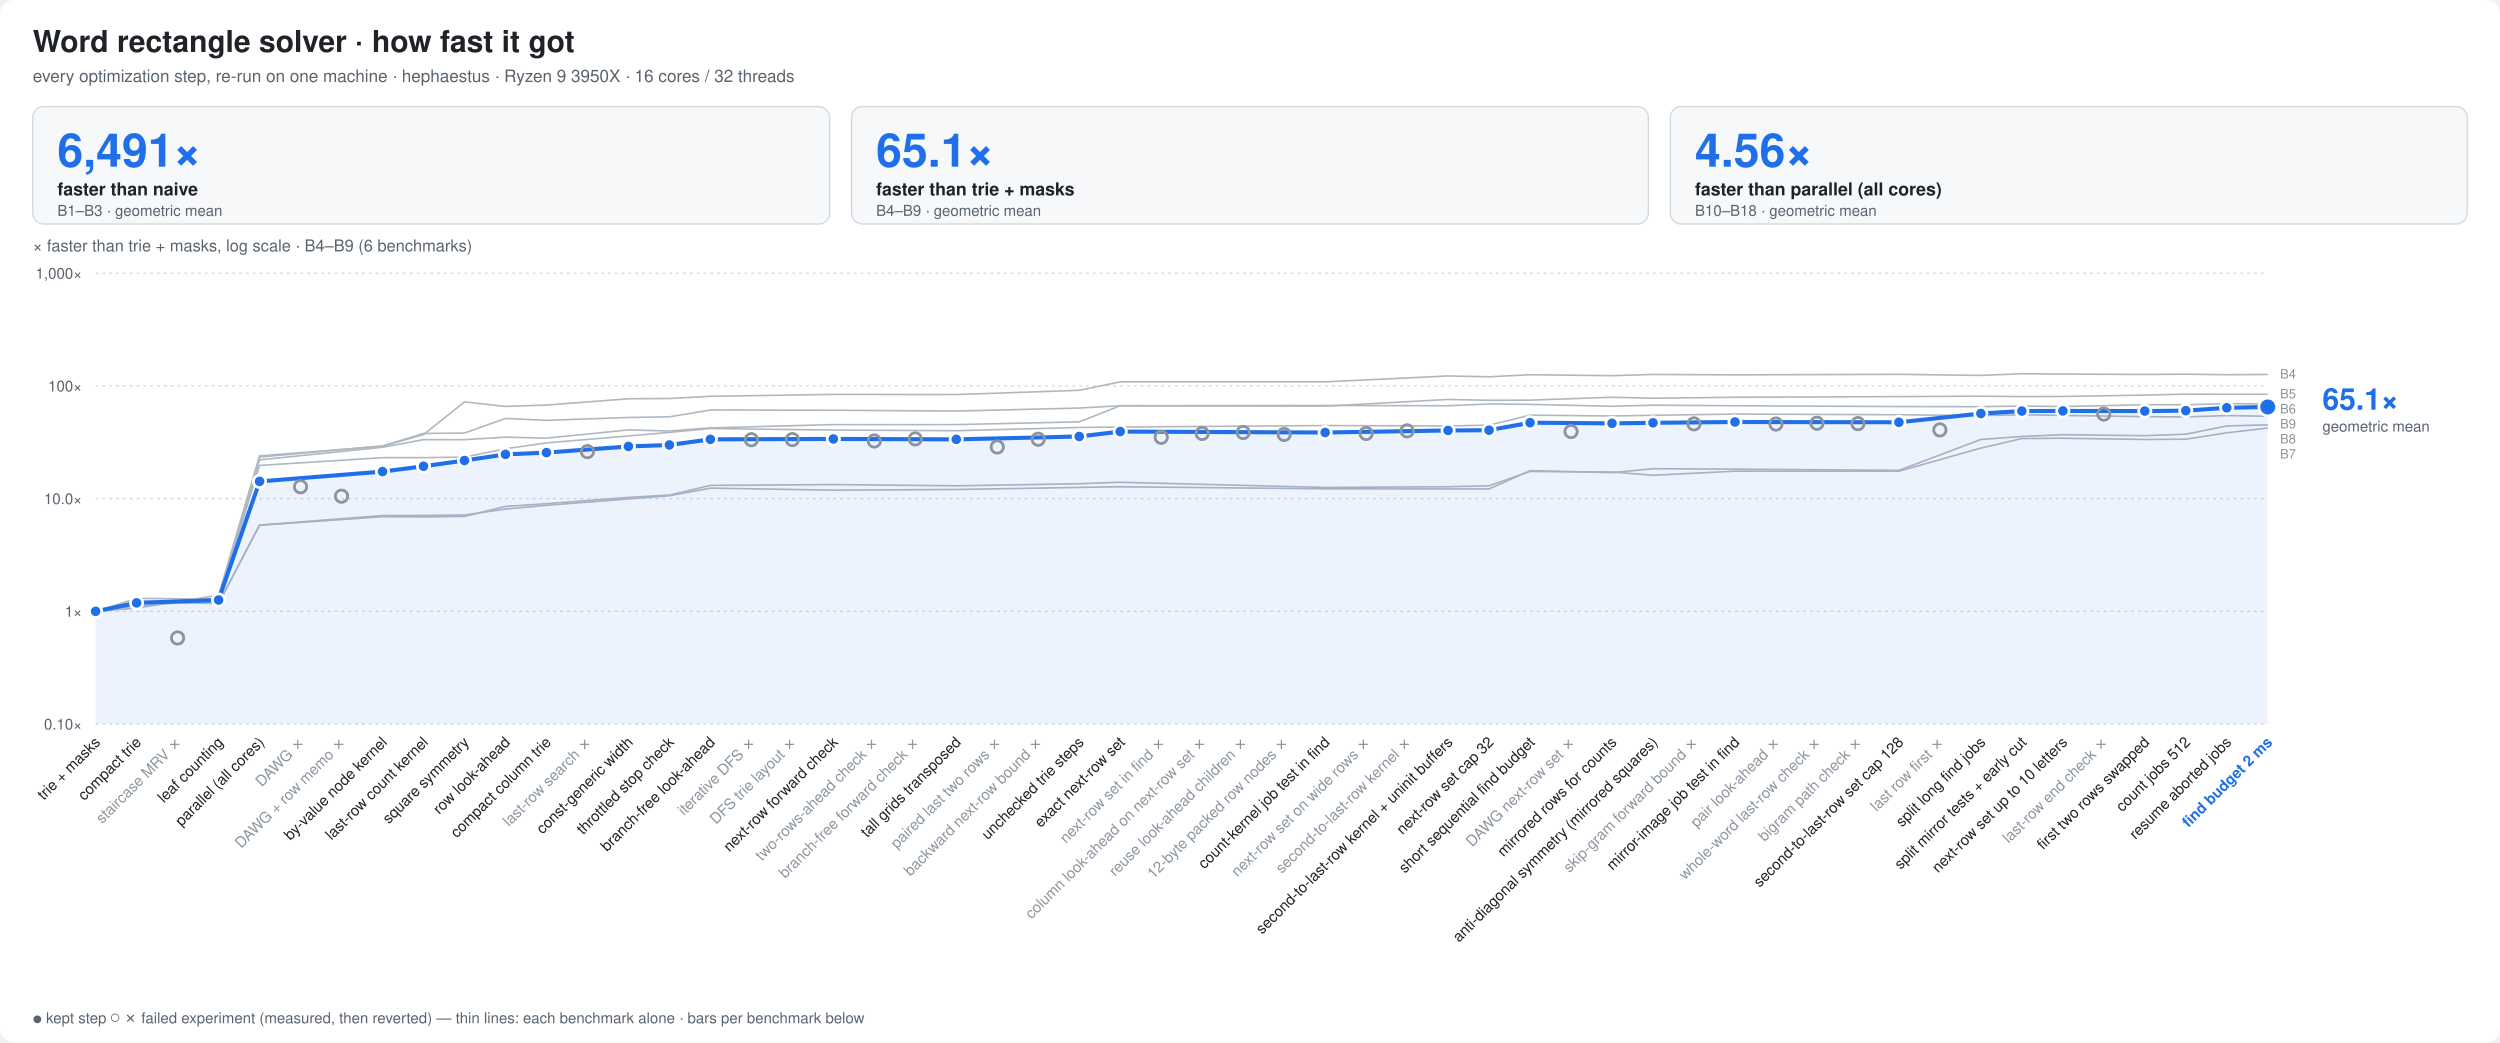
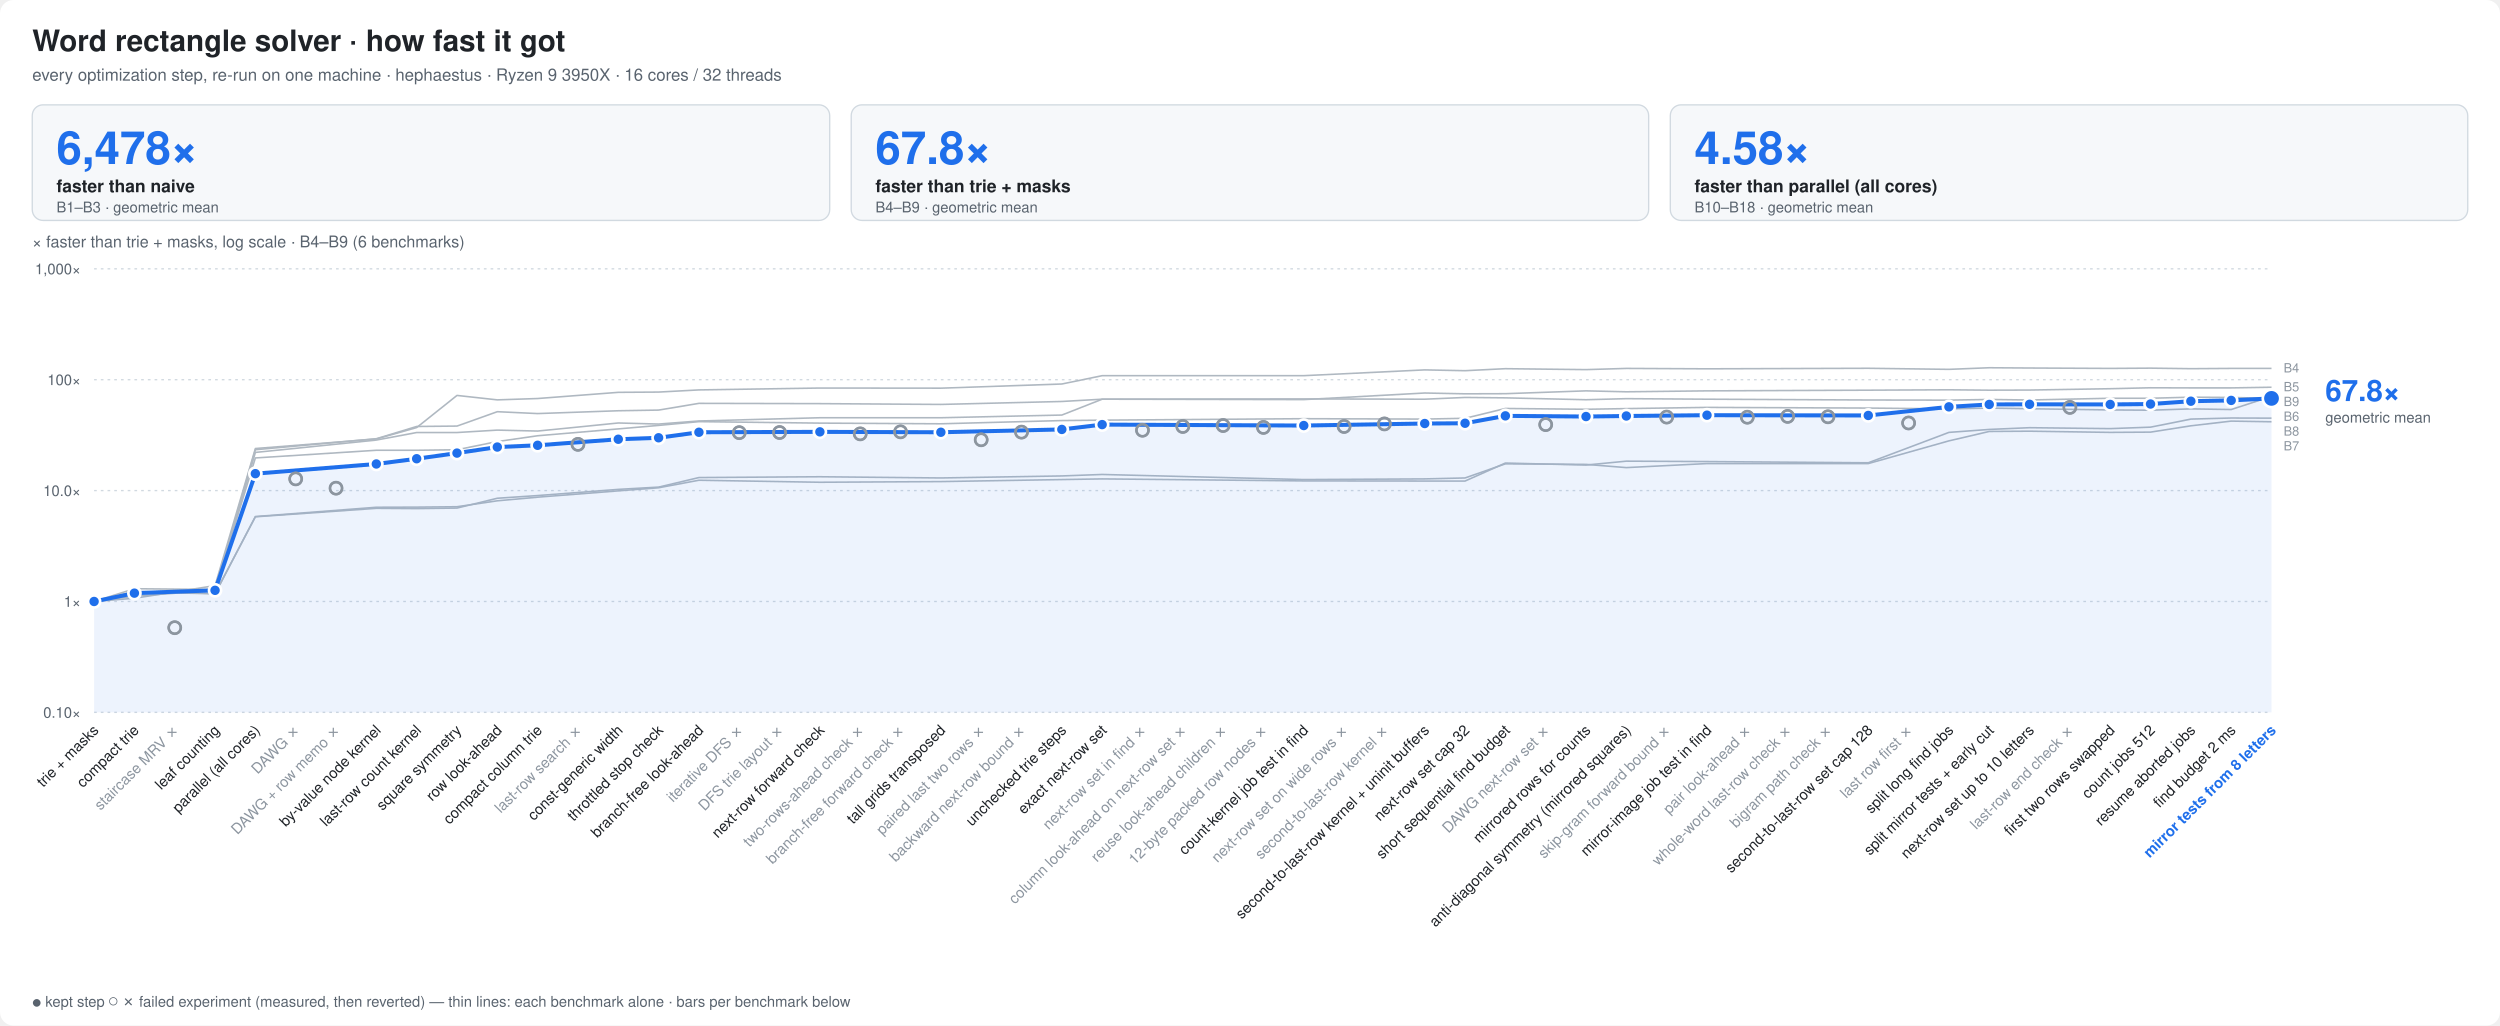
- <svg xmlns="http://www.w3.org/2000/svg" width="1830" height="763" viewBox="0 0 1830 763" font-family="ui-sans-serif,-apple-system,Segoe UI,Helvetica,Arial,sans-serif">
+ <svg xmlns="http://www.w3.org/2000/svg" width="1860" height="763" viewBox="0 0 1860 763" font-family="ui-sans-serif,-apple-system,Segoe UI,Helvetica,Arial,sans-serif">
  <style>
  .bg{fill:#ffffff} .t{fill:#1f2328} .m{fill:#59636e} .g{stroke:#d1d9e0}
  .bar{fill:#8fb8de} .best{fill:#1f6feb} .x{fill:#1a7f37;font-weight:600}
  .fail{fill:url(#hatch)} .hs{stroke:#afb8c1} .hb{fill:#eaeef2} .f{fill:#cf222e;font-weight:600}
  .ft{fill:#8c959f} .cur{fill:#1f6feb;font-weight:700}
  .ln{stroke:#1f6feb;fill:none} .lnf{fill:#1f6feb} .ctx{stroke:#afb8c1;fill:none} .ring{stroke:#ffffff}
  .fx{stroke:#8c959f;fill:none} .area{fill:#1f6feb;fill-opacity:.08} .tile{fill:#f6f8fa;stroke:#d1d9e0}
  .big{fill:#1f6feb;font-weight:800}
  .s2{stroke:#eb6834;fill:none} .s2f{fill:#eb6834} .s3{stroke:#1baf7a;fill:none} .s3f{fill:#1baf7a}
  @media (prefers-color-scheme: dark){
    .s2{stroke:#d95926} .s2f{fill:#d95926} .s3{stroke:#199e70} .s3f{fill:#199e70}
    .bg{fill:#0d1117} .t{fill:#e6edf3} .m{fill:#9198a1} .g{stroke:#30363d}
    .bar{fill:#2f5f8f} .best{fill:#4493f8} .x{fill:#3fb950}
    .hs{stroke:#484f58} .hb{fill:#21262d} .f{fill:#f85149} .ft{fill:#6e7681} .cur{fill:#4493f8}
    .ln{stroke:#4493f8} .lnf{fill:#4493f8} .ctx{stroke:#484f58} .ring{stroke:#0d1117}
    .fx{stroke:#6e7681} .area{fill:#4493f8;fill-opacity:.10} .tile{fill:#161b22;stroke:#30363d} .big{fill:#4493f8}
  }
</style>
-   <rect class="bg" width="1830" height="763" rx="10" />
+   <rect class="bg" width="1860" height="763" rx="10" />
  <text class="t" x="24" y="38" font-size="22" font-weight="800">Word rectangle solver · how fast it got</text>
  <text class="m" x="24" y="60" font-size="12.5">every optimization step, re-run on one machine · hephaestus · Ryzen 9 3950X · 16 cores / 32 threads</text>
-   <rect class="tile" x="24.0" y="78" width="583.3" height="86" rx="8" />
-   <text class="big" x="42.0" y="122" font-size="34">6,491×</text>
+   <rect class="tile" x="24.0" y="78" width="593.3" height="86" rx="8" />
+   <text class="big" x="42.0" y="122" font-size="34">6,478×</text>
  <text class="t" x="42.0" y="143" font-size="13" font-weight="600">faster than naive</text>
  <text class="m" x="42.0" y="158" font-size="11">B1–B3 · geometric mean</text>
-   <rect class="tile" x="623.3" y="78" width="583.3" height="86" rx="8" />
-   <text class="big" x="641.3" y="122" font-size="34">65.1×</text>
-   <text class="t" x="641.3" y="143" font-size="13" font-weight="600">faster than trie + masks</text>
-   <text class="m" x="641.3" y="158" font-size="11">B4–B9 · geometric mean</text>
-   <rect class="tile" x="1222.7" y="78" width="583.3" height="86" rx="8" />
-   <text class="big" x="1240.7" y="122" font-size="34">4.56×</text>
-   <text class="t" x="1240.7" y="143" font-size="13" font-weight="600">faster than parallel (all cores)</text>
-   <text class="m" x="1240.7" y="158" font-size="11">B10–B18 · geometric mean</text>
-   <line class="g" x1="70" x2="1660" y1="530.0" y2="530.0" stroke-dasharray="2 3" />
+   <rect class="tile" x="633.3" y="78" width="593.3" height="86" rx="8" />
+   <text class="big" x="651.3" y="122" font-size="34">67.8×</text>
+   <text class="t" x="651.3" y="143" font-size="13" font-weight="600">faster than trie + masks</text>
+   <text class="m" x="651.3" y="158" font-size="11">B4–B9 · geometric mean</text>
+   <rect class="tile" x="1242.7" y="78" width="593.3" height="86" rx="8" />
+   <text class="big" x="1260.7" y="122" font-size="34">4.58×</text>
+   <text class="t" x="1260.7" y="143" font-size="13" font-weight="600">faster than parallel (all cores)</text>
+   <text class="m" x="1260.7" y="158" font-size="11">B10–B18 · geometric mean</text>
+   <line class="g" x1="70" x2="1690" y1="530.0" y2="530.0" stroke-dasharray="2 3" />
  <text class="m" x="60" y="534.0" font-size="11" text-anchor="end">0.10×</text>
-   <line class="g" x1="70" x2="1660" y1="447.5" y2="447.5" stroke-dasharray="2 3" />
+   <line class="g" x1="70" x2="1690" y1="447.5" y2="447.5" stroke-dasharray="2 3" />
  <text class="m" x="60" y="451.5" font-size="11" text-anchor="end">1×</text>
-   <line class="g" x1="70" x2="1660" y1="365.0" y2="365.0" stroke-dasharray="2 3" />
+   <line class="g" x1="70" x2="1690" y1="365.0" y2="365.0" stroke-dasharray="2 3" />
  <text class="m" x="60" y="369.0" font-size="11" text-anchor="end">10.0×</text>
-   <line class="g" x1="70" x2="1660" y1="282.5" y2="282.5" stroke-dasharray="2 3" />
+   <line class="g" x1="70" x2="1690" y1="282.5" y2="282.5" stroke-dasharray="2 3" />
  <text class="m" x="60" y="286.5" font-size="11" text-anchor="end">100×</text>
-   <line class="g" x1="70" x2="1660" y1="200.0" y2="200.0" stroke-dasharray="2 3" />
+   <line class="g" x1="70" x2="1690" y1="200.0" y2="200.0" stroke-dasharray="2 3" />
  <text class="m" x="60" y="204.0" font-size="11" text-anchor="end">1,000×</text>
  <text class="m" x="24" y="184" font-size="12">× faster than trie + masks, log scale · B4–B9 (6 benchmarks)</text>
-   <polyline class="ctx" points="70.0,447.5 100.0,445.1 160.0,435.7 190.0,333.7 280.0,326.6 310.0,318.1 340.0,294.2 370.0,297.5 400.0,296.5 460.0,291.9 490.0,291.7 520.0,290.1 610.0,288.7 700.0,288.8 790.0,285.7 820.0,279.5 970.0,279.5 1060.0,275.2 1090.0,275.8 1120.0,274.3 1180.0,275.0 1210.0,274.1 1270.0,274.4 1390.0,274.0 1450.0,274.8 1480.0,273.6 1510.0,273.8 1570.0,274.1 1600.0,273.9 1630.0,274.3 1660.0,274.1" stroke-width="1.2" stroke-linejoin="round" />
-   <polyline class="ctx" points="70.0,447.5 100.0,443.5 160.0,439.2 190.0,336.6 280.0,327.4 310.0,321.8 340.0,321.8 370.0,320.0 400.0,320.7 460.0,314.7 490.0,315.5 520.0,313.2 610.0,310.8 700.0,310.8 790.0,308.8 820.0,297.0 970.0,297.3 1060.0,292.4 1090.0,293.0 1120.0,292.9 1180.0,290.8 1210.0,291.5 1270.0,290.8 1390.0,290.3 1450.0,290.0 1480.0,290.3 1510.0,290.2 1570.0,289.2 1600.0,288.5 1630.0,288.6 1660.0,288.6" stroke-width="1.2" stroke-linejoin="round" />
-   <polyline class="ctx" points="70.0,447.5 100.0,440.9 160.0,438.5 190.0,334.6 280.0,326.4 310.0,317.3 340.0,317.0 370.0,306.3 400.0,307.7 460.0,305.6 490.0,305.1 520.0,300.1 610.0,300.3 700.0,300.9 790.0,298.7 820.0,297.0 970.0,296.8 1060.0,297.0 1090.0,295.7 1120.0,296.0 1180.0,297.4 1210.0,296.6 1270.0,297.0 1390.0,297.6 1450.0,297.7 1480.0,297.2 1510.0,297.6 1570.0,296.3 1600.0,296.3 1630.0,295.5 1660.0,295.7" stroke-width="1.2" stroke-linejoin="round" />
-   <polyline class="ctx" points="70.0,447.5 100.0,440.0 160.0,441.6 190.0,384.5 280.0,378.2 310.0,378.4 340.0,378.0 370.0,370.7 400.0,368.7 460.0,364.1 490.0,362.4 520.0,355.3 610.0,354.7 700.0,355.6 790.0,354.1 820.0,353.0 970.0,356.8 1060.0,356.3 1090.0,355.6 1120.0,345.1 1180.0,345.5 1210.0,347.9 1270.0,344.9 1390.0,344.9 1450.0,328.0 1480.0,321.0 1510.0,320.8 1570.0,321.7 1600.0,321.5 1630.0,316.8 1660.0,313.3" stroke-width="1.2" stroke-linejoin="round" />
-   <polyline class="ctx" points="70.0,447.5 100.0,440.4 160.0,441.8 190.0,384.3 280.0,377.4 310.0,377.3 340.0,377.0 370.0,372.6 400.0,369.9 460.0,365.2 490.0,362.9 520.0,357.3 610.0,358.8 700.0,358.3 790.0,356.8 820.0,356.3 970.0,357.8 1060.0,357.9 1090.0,357.9 1120.0,344.5 1180.0,346.0 1210.0,343.1 1270.0,343.4 1390.0,344.3 1450.0,321.7 1480.0,319.5 1510.0,318.2 1570.0,318.9 1600.0,317.8 1630.0,311.8 1660.0,311.0" stroke-width="1.2" stroke-linejoin="round" />
-   <polyline class="ctx" points="70.0,447.5 100.0,438.0 160.0,438.6 190.0,340.7 280.0,335.0 310.0,335.0 340.0,334.6 370.0,328.5 400.0,324.2 460.0,319.1 490.0,316.5 520.0,313.7 610.0,314.8 700.0,315.3 790.0,312.9 820.0,312.6 970.0,311.5 1060.0,311.8 1090.0,311.2 1120.0,303.9 1180.0,304.5 1210.0,304.0 1270.0,303.1 1390.0,303.6 1450.0,304.2 1480.0,303.6 1510.0,304.1 1570.0,305.0 1600.0,305.2 1630.0,304.2 1660.0,304.7" stroke-width="1.2" stroke-linejoin="round" />
-   <text class="ft" x="1669.0" y="277.1" font-size="9.5">B4</text>
-   <text class="ft" x="1669.0" y="291.6" font-size="9.5">B5</text>
-   <text class="ft" x="1669.0" y="302.6" font-size="9.5">B6</text>
-   <text class="ft" x="1669.0" y="313.6" font-size="9.5">B9</text>
-   <text class="ft" x="1669.0" y="324.6" font-size="9.5">B8</text>
-   <text class="ft" x="1669.0" y="335.6" font-size="9.5">B7</text>
-   <polygon class="area" points="70.0,530 70.0,447.5 100.0,441.3 160.0,439.2 190.0,352.4 280.0,345.2 310.0,341.3 340.0,337.1 370.0,332.6 400.0,331.3 460.0,326.8 490.0,325.7 520.0,321.6 610.0,321.3 700.0,321.6 790.0,319.5 820.0,315.9 970.0,316.6 1060.0,315.1 1090.0,314.9 1120.0,309.4 1180.0,309.9 1210.0,309.5 1270.0,308.9 1390.0,309.1 1450.0,302.7 1480.0,300.9 1510.0,300.8 1570.0,300.9 1600.0,300.6 1630.0,298.5 1660.0,297.9 1660.0,530" />
-   <polyline class="ln" points="70.0,447.5 100.0,441.3 160.0,439.2 190.0,352.4 280.0,345.2 310.0,341.3 340.0,337.1 370.0,332.6 400.0,331.3 460.0,326.8 490.0,325.7 520.0,321.6 610.0,321.3 700.0,321.6 790.0,319.5 820.0,315.9 970.0,316.6 1060.0,315.1 1090.0,314.9 1120.0,309.4 1180.0,309.9 1210.0,309.5 1270.0,308.9 1390.0,309.1 1450.0,302.7 1480.0,300.9 1510.0,300.8 1570.0,300.9 1600.0,300.6 1630.0,298.5 1660.0,297.9" stroke-width="3" stroke-linejoin="round" stroke-linecap="round" />
+   <polyline class="ctx" points="70.0,447.5 100.0,445.1 160.0,435.7 190.0,333.7 280.0,326.6 310.0,318.1 340.0,294.2 370.0,297.5 400.0,296.5 460.0,291.9 490.0,291.7 520.0,290.1 610.0,288.7 700.0,288.8 790.0,285.7 820.0,279.5 970.0,279.5 1060.0,275.2 1090.0,275.8 1120.0,274.3 1180.0,275.0 1210.0,274.1 1270.0,274.4 1390.0,274.0 1450.0,274.8 1480.0,273.6 1510.0,273.8 1570.0,274.1 1600.0,273.9 1630.0,274.3 1660.0,274.1 1690.0,274.1" stroke-width="1.2" stroke-linejoin="round" />
+   <polyline class="ctx" points="70.0,447.5 100.0,443.5 160.0,439.2 190.0,336.6 280.0,327.4 310.0,321.8 340.0,321.8 370.0,320.0 400.0,320.7 460.0,314.7 490.0,315.5 520.0,313.2 610.0,310.8 700.0,310.8 790.0,308.8 820.0,297.0 970.0,297.3 1060.0,292.4 1090.0,293.0 1120.0,292.9 1180.0,290.8 1210.0,291.5 1270.0,290.8 1390.0,290.3 1450.0,290.0 1480.0,290.3 1510.0,290.2 1570.0,289.2 1600.0,288.5 1630.0,288.6 1660.0,288.6 1690.0,288.1" stroke-width="1.2" stroke-linejoin="round" />
+   <polyline class="ctx" points="70.0,447.5 100.0,440.9 160.0,438.5 190.0,334.6 280.0,326.4 310.0,317.3 340.0,317.0 370.0,306.3 400.0,307.7 460.0,305.6 490.0,305.1 520.0,300.1 610.0,300.3 700.0,300.9 790.0,298.7 820.0,297.0 970.0,296.8 1060.0,297.0 1090.0,295.7 1120.0,296.0 1180.0,297.4 1210.0,296.6 1270.0,297.0 1390.0,297.6 1450.0,297.7 1480.0,297.2 1510.0,297.6 1570.0,296.3 1600.0,296.3 1630.0,295.5 1660.0,295.7 1690.0,296.4" stroke-width="1.2" stroke-linejoin="round" />
+   <polyline class="ctx" points="70.0,447.5 100.0,440.0 160.0,441.6 190.0,384.5 280.0,378.2 310.0,378.4 340.0,378.0 370.0,370.7 400.0,368.7 460.0,364.1 490.0,362.4 520.0,355.3 610.0,354.7 700.0,355.6 790.0,354.1 820.0,353.0 970.0,356.8 1060.0,356.3 1090.0,355.6 1120.0,345.1 1180.0,345.5 1210.0,347.9 1270.0,344.9 1390.0,344.9 1450.0,328.0 1480.0,321.0 1510.0,320.8 1570.0,321.7 1600.0,321.5 1630.0,316.8 1660.0,313.3 1690.0,313.8" stroke-width="1.2" stroke-linejoin="round" />
+   <polyline class="ctx" points="70.0,447.5 100.0,440.4 160.0,441.8 190.0,384.3 280.0,377.4 310.0,377.3 340.0,377.0 370.0,372.6 400.0,369.9 460.0,365.2 490.0,362.9 520.0,357.3 610.0,358.8 700.0,358.3 790.0,356.8 820.0,356.3 970.0,357.8 1060.0,357.9 1090.0,357.9 1120.0,344.5 1180.0,346.0 1210.0,343.1 1270.0,343.4 1390.0,344.3 1450.0,321.7 1480.0,319.5 1510.0,318.2 1570.0,318.9 1600.0,317.8 1630.0,311.8 1660.0,311.0 1690.0,311.1" stroke-width="1.2" stroke-linejoin="round" />
+   <polyline class="ctx" points="70.0,447.5 100.0,438.0 160.0,438.6 190.0,340.7 280.0,335.0 310.0,335.0 340.0,334.6 370.0,328.5 400.0,324.2 460.0,319.1 490.0,316.5 520.0,313.7 610.0,314.8 700.0,315.3 790.0,312.9 820.0,312.6 970.0,311.5 1060.0,311.8 1090.0,311.2 1120.0,303.9 1180.0,304.5 1210.0,304.0 1270.0,303.1 1390.0,303.6 1450.0,304.2 1480.0,303.6 1510.0,304.1 1570.0,305.0 1600.0,305.2 1630.0,304.2 1660.0,304.7 1690.0,294.9" stroke-width="1.2" stroke-linejoin="round" />
+   <text class="ft" x="1699.0" y="277.1" font-size="9.5">B4</text>
+   <text class="ft" x="1699.0" y="291.1" font-size="9.5">B5</text>
+   <text class="ft" x="1699.0" y="302.1" font-size="9.5">B9</text>
+   <text class="ft" x="1699.0" y="313.1" font-size="9.5">B6</text>
+   <text class="ft" x="1699.0" y="324.1" font-size="9.5">B8</text>
+   <text class="ft" x="1699.0" y="335.1" font-size="9.5">B7</text>
+   <polygon class="area" points="70.0,530 70.0,447.5 100.0,441.3 160.0,439.2 190.0,352.4 280.0,345.2 310.0,341.3 340.0,337.1 370.0,332.6 400.0,331.3 460.0,326.8 490.0,325.7 520.0,321.6 610.0,321.3 700.0,321.6 790.0,319.5 820.0,315.9 970.0,316.6 1060.0,315.1 1090.0,314.9 1120.0,309.4 1180.0,309.9 1210.0,309.5 1270.0,308.9 1390.0,309.1 1450.0,302.7 1480.0,300.9 1510.0,300.8 1570.0,300.9 1600.0,300.6 1630.0,298.5 1660.0,297.9 1690.0,296.4 1690.0,530" />
+   <polyline class="ln" points="70.0,447.5 100.0,441.3 160.0,439.2 190.0,352.4 280.0,345.2 310.0,341.3 340.0,337.1 370.0,332.6 400.0,331.3 460.0,326.8 490.0,325.7 520.0,321.6 610.0,321.3 700.0,321.6 790.0,319.5 820.0,315.9 970.0,316.6 1060.0,315.1 1090.0,314.9 1120.0,309.4 1180.0,309.9 1210.0,309.5 1270.0,308.9 1390.0,309.1 1450.0,302.7 1480.0,300.9 1510.0,300.8 1570.0,300.9 1600.0,300.6 1630.0,298.5 1660.0,297.9 1690.0,296.4" stroke-width="3" stroke-linejoin="round" stroke-linecap="round" />
  <circle class="lnf ring" cx="70.0" cy="447.5" r="4.5" stroke-width="2" />
  <circle class="lnf ring" cx="100.0" cy="441.3" r="4.5" stroke-width="2" />
  <circle class="fx ring" cx="130.0" cy="467.0" r="4.5" stroke-width="2" fill="none" />
  <circle class="fx" cx="130.0" cy="467.0" r="4.5" stroke-width="1.6" />
  <circle class="lnf ring" cx="160.0" cy="439.2" r="4.5" stroke-width="2" />
  <circle class="lnf ring" cx="190.0" cy="352.4" r="4.5" stroke-width="2" />
  <circle class="fx ring" cx="220.0" cy="356.3" r="4.5" stroke-width="2" fill="none" />
  <circle class="fx" cx="220.0" cy="356.3" r="4.5" stroke-width="1.6" />
  <circle class="fx ring" cx="250.0" cy="363.2" r="4.5" stroke-width="2" fill="none" />
  <circle class="fx" cx="250.0" cy="363.2" r="4.5" stroke-width="1.6" />
  <circle class="lnf ring" cx="280.0" cy="345.2" r="4.5" stroke-width="2" />
  <circle class="lnf ring" cx="310.0" cy="341.3" r="4.5" stroke-width="2" />
  <circle class="lnf ring" cx="340.0" cy="337.1" r="4.5" stroke-width="2" />
  <circle class="lnf ring" cx="370.0" cy="332.6" r="4.5" stroke-width="2" />
  <circle class="lnf ring" cx="400.0" cy="331.3" r="4.5" stroke-width="2" />
  <circle class="fx ring" cx="430.0" cy="330.6" r="4.5" stroke-width="2" fill="none" />
  <circle class="fx" cx="430.0" cy="330.6" r="4.5" stroke-width="1.6" />
  <circle class="lnf ring" cx="460.0" cy="326.8" r="4.5" stroke-width="2" />
  <circle class="lnf ring" cx="490.0" cy="325.7" r="4.5" stroke-width="2" />
  <circle class="lnf ring" cx="520.0" cy="321.6" r="4.5" stroke-width="2" />
  <circle class="fx ring" cx="550.0" cy="321.9" r="4.5" stroke-width="2" fill="none" />
  <circle class="fx" cx="550.0" cy="321.9" r="4.5" stroke-width="1.6" />
  <circle class="fx ring" cx="580.0" cy="321.8" r="4.5" stroke-width="2" fill="none" />
  <circle class="fx" cx="580.0" cy="321.8" r="4.5" stroke-width="1.6" />
  <circle class="lnf ring" cx="610.0" cy="321.3" r="4.5" stroke-width="2" />
  <circle class="fx ring" cx="640.0" cy="322.8" r="4.5" stroke-width="2" fill="none" />
  <circle class="fx" cx="640.0" cy="322.8" r="4.5" stroke-width="1.6" />
  <circle class="fx ring" cx="670.0" cy="321.3" r="4.5" stroke-width="2" fill="none" />
  <circle class="fx" cx="670.0" cy="321.3" r="4.5" stroke-width="1.6" />
  <circle class="lnf ring" cx="700.0" cy="321.6" r="4.5" stroke-width="2" />
  <circle class="fx ring" cx="730.0" cy="327.2" r="4.5" stroke-width="2" fill="none" />
  <circle class="fx" cx="730.0" cy="327.2" r="4.5" stroke-width="1.6" />
  <circle class="fx ring" cx="760.0" cy="321.5" r="4.5" stroke-width="2" fill="none" />
  <circle class="fx" cx="760.0" cy="321.5" r="4.5" stroke-width="1.6" />
  <circle class="lnf ring" cx="790.0" cy="319.5" r="4.5" stroke-width="2" />
  <circle class="lnf ring" cx="820.0" cy="315.9" r="4.5" stroke-width="2" />
  <circle class="fx ring" cx="850.0" cy="320.1" r="4.5" stroke-width="2" fill="none" />
  <circle class="fx" cx="850.0" cy="320.1" r="4.5" stroke-width="1.6" />
  <circle class="fx ring" cx="880.0" cy="317.3" r="4.5" stroke-width="2" fill="none" />
  <circle class="fx" cx="880.0" cy="317.3" r="4.5" stroke-width="1.6" />
  <circle class="fx ring" cx="910.0" cy="316.6" r="4.5" stroke-width="2" fill="none" />
  <circle class="fx" cx="910.0" cy="316.6" r="4.5" stroke-width="1.6" />
  <circle class="fx ring" cx="940.0" cy="318.0" r="4.5" stroke-width="2" fill="none" />
  <circle class="fx" cx="940.0" cy="318.0" r="4.5" stroke-width="1.6" />
  <circle class="lnf ring" cx="970.0" cy="316.6" r="4.5" stroke-width="2" />
  <circle class="fx ring" cx="1000.0" cy="317.3" r="4.5" stroke-width="2" fill="none" />
  <circle class="fx" cx="1000.0" cy="317.3" r="4.5" stroke-width="1.6" />
  <circle class="fx ring" cx="1030.0" cy="315.4" r="4.5" stroke-width="2" fill="none" />
  <circle class="fx" cx="1030.0" cy="315.4" r="4.5" stroke-width="1.6" />
  <circle class="lnf ring" cx="1060.0" cy="315.1" r="4.5" stroke-width="2" />
  <circle class="lnf ring" cx="1090.0" cy="314.9" r="4.5" stroke-width="2" />
  <circle class="lnf ring" cx="1120.0" cy="309.4" r="4.5" stroke-width="2" />
  <circle class="fx ring" cx="1150.0" cy="315.9" r="4.5" stroke-width="2" fill="none" />
  <circle class="fx" cx="1150.0" cy="315.9" r="4.5" stroke-width="1.6" />
  <circle class="lnf ring" cx="1180.0" cy="309.9" r="4.5" stroke-width="2" />
  <circle class="lnf ring" cx="1210.0" cy="309.5" r="4.5" stroke-width="2" />
  <circle class="fx ring" cx="1240.0" cy="310.3" r="4.5" stroke-width="2" fill="none" />
  <circle class="fx" cx="1240.0" cy="310.3" r="4.5" stroke-width="1.6" />
  <circle class="lnf ring" cx="1270.0" cy="308.9" r="4.5" stroke-width="2" />
  <circle class="fx ring" cx="1300.0" cy="310.4" r="4.5" stroke-width="2" fill="none" />
  <circle class="fx" cx="1300.0" cy="310.4" r="4.5" stroke-width="1.6" />
  <circle class="fx ring" cx="1330.0" cy="309.8" r="4.5" stroke-width="2" fill="none" />
  <circle class="fx" cx="1330.0" cy="309.8" r="4.5" stroke-width="1.6" />
  <circle class="fx ring" cx="1360.0" cy="310.1" r="4.5" stroke-width="2" fill="none" />
  <circle class="fx" cx="1360.0" cy="310.1" r="4.5" stroke-width="1.6" />
  <circle class="lnf ring" cx="1390.0" cy="309.1" r="4.5" stroke-width="2" />
  <circle class="fx ring" cx="1420.0" cy="314.7" r="4.5" stroke-width="2" fill="none" />
  <circle class="fx" cx="1420.0" cy="314.7" r="4.5" stroke-width="1.6" />
  <circle class="lnf ring" cx="1450.0" cy="302.7" r="4.5" stroke-width="2" />
  <circle class="lnf ring" cx="1480.0" cy="300.9" r="4.5" stroke-width="2" />
  <circle class="lnf ring" cx="1510.0" cy="300.8" r="4.5" stroke-width="2" />
  <circle class="fx ring" cx="1540.0" cy="303.1" r="4.5" stroke-width="2" fill="none" />
  <circle class="fx" cx="1540.0" cy="303.1" r="4.5" stroke-width="1.6" />
  <circle class="lnf ring" cx="1570.0" cy="300.9" r="4.5" stroke-width="2" />
  <circle class="lnf ring" cx="1600.0" cy="300.6" r="4.5" stroke-width="2" />
  <circle class="lnf ring" cx="1630.0" cy="298.5" r="4.5" stroke-width="2" />
-   <circle class="lnf ring" cx="1660.0" cy="297.9" r="6.5" stroke-width="2" />
-   <text class="big" x="1700.0" y="299.9" font-size="22">65.1×</text>
-   <text class="m" x="1700.0" y="315.9" font-size="11">geometric mean</text>
+   <circle class="lnf ring" cx="1660.0" cy="297.9" r="4.5" stroke-width="2" />
+   <circle class="lnf ring" cx="1690.0" cy="296.4" r="6.5" stroke-width="2" />
+   <text class="big" x="1730.0" y="298.4" font-size="22">67.8×</text>
+   <text class="m" x="1730.0" y="314.4" font-size="11">geometric mean</text>
  <text class="t" font-size="11" text-anchor="end" transform="translate(74.0,544) rotate(-45)">trie + masks</text>
  <text class="t" font-size="11" text-anchor="end" transform="translate(104.0,544) rotate(-45)">compact trie</text>
  <text class="ft" font-size="11" text-anchor="end" transform="translate(134.0,544) rotate(-45)">staircase MRV ✗</text>
  <text class="t" font-size="11" text-anchor="end" transform="translate(164.0,544) rotate(-45)">leaf counting</text>
  <text class="t" font-size="11" text-anchor="end" transform="translate(194.0,544) rotate(-45)">parallel (all cores)</text>
  <text class="ft" font-size="11" text-anchor="end" transform="translate(224.0,544) rotate(-45)">DAWG ✗</text>
  <text class="ft" font-size="11" text-anchor="end" transform="translate(254.0,544) rotate(-45)">DAWG + row memo ✗</text>
  <text class="t" font-size="11" text-anchor="end" transform="translate(284.0,544) rotate(-45)">by-value node kernel</text>
  <text class="t" font-size="11" text-anchor="end" transform="translate(314.0,544) rotate(-45)">last-row count kernel</text>
  <text class="t" font-size="11" text-anchor="end" transform="translate(344.0,544) rotate(-45)">square symmetry</text>
  <text class="t" font-size="11" text-anchor="end" transform="translate(374.0,544) rotate(-45)">row look-ahead</text>
  <text class="t" font-size="11" text-anchor="end" transform="translate(404.0,544) rotate(-45)">compact column trie</text>
  <text class="ft" font-size="11" text-anchor="end" transform="translate(434.0,544) rotate(-45)">last-row search ✗</text>
  <text class="t" font-size="11" text-anchor="end" transform="translate(464.0,544) rotate(-45)">const-generic width</text>
  <text class="t" font-size="11" text-anchor="end" transform="translate(494.0,544) rotate(-45)">throttled stop check</text>
  <text class="t" font-size="11" text-anchor="end" transform="translate(524.0,544) rotate(-45)">branch-free look-ahead</text>
  <text class="ft" font-size="11" text-anchor="end" transform="translate(554.0,544) rotate(-45)">iterative DFS ✗</text>
  <text class="ft" font-size="11" text-anchor="end" transform="translate(584.0,544) rotate(-45)">DFS trie layout ✗</text>
  <text class="t" font-size="11" text-anchor="end" transform="translate(614.0,544) rotate(-45)">next-row forward check</text>
  <text class="ft" font-size="11" text-anchor="end" transform="translate(644.0,544) rotate(-45)">two-rows-ahead check ✗</text>
  <text class="ft" font-size="11" text-anchor="end" transform="translate(674.0,544) rotate(-45)">branch-free forward check ✗</text>
  <text class="t" font-size="11" text-anchor="end" transform="translate(704.0,544) rotate(-45)">tall grids transposed</text>
  <text class="ft" font-size="11" text-anchor="end" transform="translate(734.0,544) rotate(-45)">paired last two rows ✗</text>
  <text class="ft" font-size="11" text-anchor="end" transform="translate(764.0,544) rotate(-45)">backward next-row bound ✗</text>
  <text class="t" font-size="11" text-anchor="end" transform="translate(794.0,544) rotate(-45)">unchecked trie steps</text>
  <text class="t" font-size="11" text-anchor="end" transform="translate(824.0,544) rotate(-45)">exact next-row set</text>
  <text class="ft" font-size="11" text-anchor="end" transform="translate(854.0,544) rotate(-45)">next-row set in find ✗</text>
  <text class="ft" font-size="11" text-anchor="end" transform="translate(884.0,544) rotate(-45)">column look-ahead on next-row set ✗</text>
  <text class="ft" font-size="11" text-anchor="end" transform="translate(914.0,544) rotate(-45)">reuse look-ahead children ✗</text>
  <text class="ft" font-size="11" text-anchor="end" transform="translate(944.0,544) rotate(-45)">12-byte packed row nodes ✗</text>
  <text class="t" font-size="11" text-anchor="end" transform="translate(974.0,544) rotate(-45)">count-kernel job test in find</text>
  <text class="ft" font-size="11" text-anchor="end" transform="translate(1004.0,544) rotate(-45)">next-row set on wide rows ✗</text>
  <text class="ft" font-size="11" text-anchor="end" transform="translate(1034.0,544) rotate(-45)">second-to-last-row kernel ✗</text>
  <text class="t" font-size="11" text-anchor="end" transform="translate(1064.0,544) rotate(-45)">second-to-last-row kernel + uninit buffers</text>
  <text class="t" font-size="11" text-anchor="end" transform="translate(1094.0,544) rotate(-45)">next-row set cap 32</text>
  <text class="t" font-size="11" text-anchor="end" transform="translate(1124.0,544) rotate(-45)">short sequential find budget</text>
  <text class="ft" font-size="11" text-anchor="end" transform="translate(1154.0,544) rotate(-45)">DAWG next-row set ✗</text>
  <text class="t" font-size="11" text-anchor="end" transform="translate(1184.0,544) rotate(-45)">mirrored rows for counts</text>
  <text class="t" font-size="11" text-anchor="end" transform="translate(1214.0,544) rotate(-45)">anti-diagonal symmetry (mirrored squares)</text>
  <text class="ft" font-size="11" text-anchor="end" transform="translate(1244.0,544) rotate(-45)">skip-gram forward bound ✗</text>
  <text class="t" font-size="11" text-anchor="end" transform="translate(1274.0,544) rotate(-45)">mirror-image job test in find</text>
  <text class="ft" font-size="11" text-anchor="end" transform="translate(1304.0,544) rotate(-45)">pair look-ahead ✗</text>
  <text class="ft" font-size="11" text-anchor="end" transform="translate(1334.0,544) rotate(-45)">whole-word last-row check ✗</text>
  <text class="ft" font-size="11" text-anchor="end" transform="translate(1364.0,544) rotate(-45)">bigram path check ✗</text>
  <text class="t" font-size="11" text-anchor="end" transform="translate(1394.0,544) rotate(-45)">second-to-last-row set cap 128</text>
  <text class="ft" font-size="11" text-anchor="end" transform="translate(1424.0,544) rotate(-45)">last row first ✗</text>
  <text class="t" font-size="11" text-anchor="end" transform="translate(1454.0,544) rotate(-45)">split long find jobs</text>
  <text class="t" font-size="11" text-anchor="end" transform="translate(1484.0,544) rotate(-45)">split mirror tests + early cut</text>
  <text class="t" font-size="11" text-anchor="end" transform="translate(1514.0,544) rotate(-45)">next-row set up to 10 letters</text>
  <text class="ft" font-size="11" text-anchor="end" transform="translate(1544.0,544) rotate(-45)">last-row end check ✗</text>
  <text class="t" font-size="11" text-anchor="end" transform="translate(1574.0,544) rotate(-45)">first two rows swapped</text>
  <text class="t" font-size="11" text-anchor="end" transform="translate(1604.0,544) rotate(-45)">count jobs 512</text>
  <text class="t" font-size="11" text-anchor="end" transform="translate(1634.0,544) rotate(-45)">resume aborted jobs</text>
-   <text class="cur" font-size="11" text-anchor="end" transform="translate(1664.0,544) rotate(-45)">find budget 2 ms</text>
+   <text class="t" font-size="11" text-anchor="end" transform="translate(1664.0,544) rotate(-45)">find budget 2 ms</text>
+   <text class="cur" font-size="11" text-anchor="end" transform="translate(1694.0,544) rotate(-45)">mirror tests from 8 letters</text>
  <text class="m" x="24" y="749" font-size="11">● kept step   ○ ✗ failed experiment (measured, then reverted)   — thin lines: each benchmark alone · bars per benchmark below</text>
</svg>
